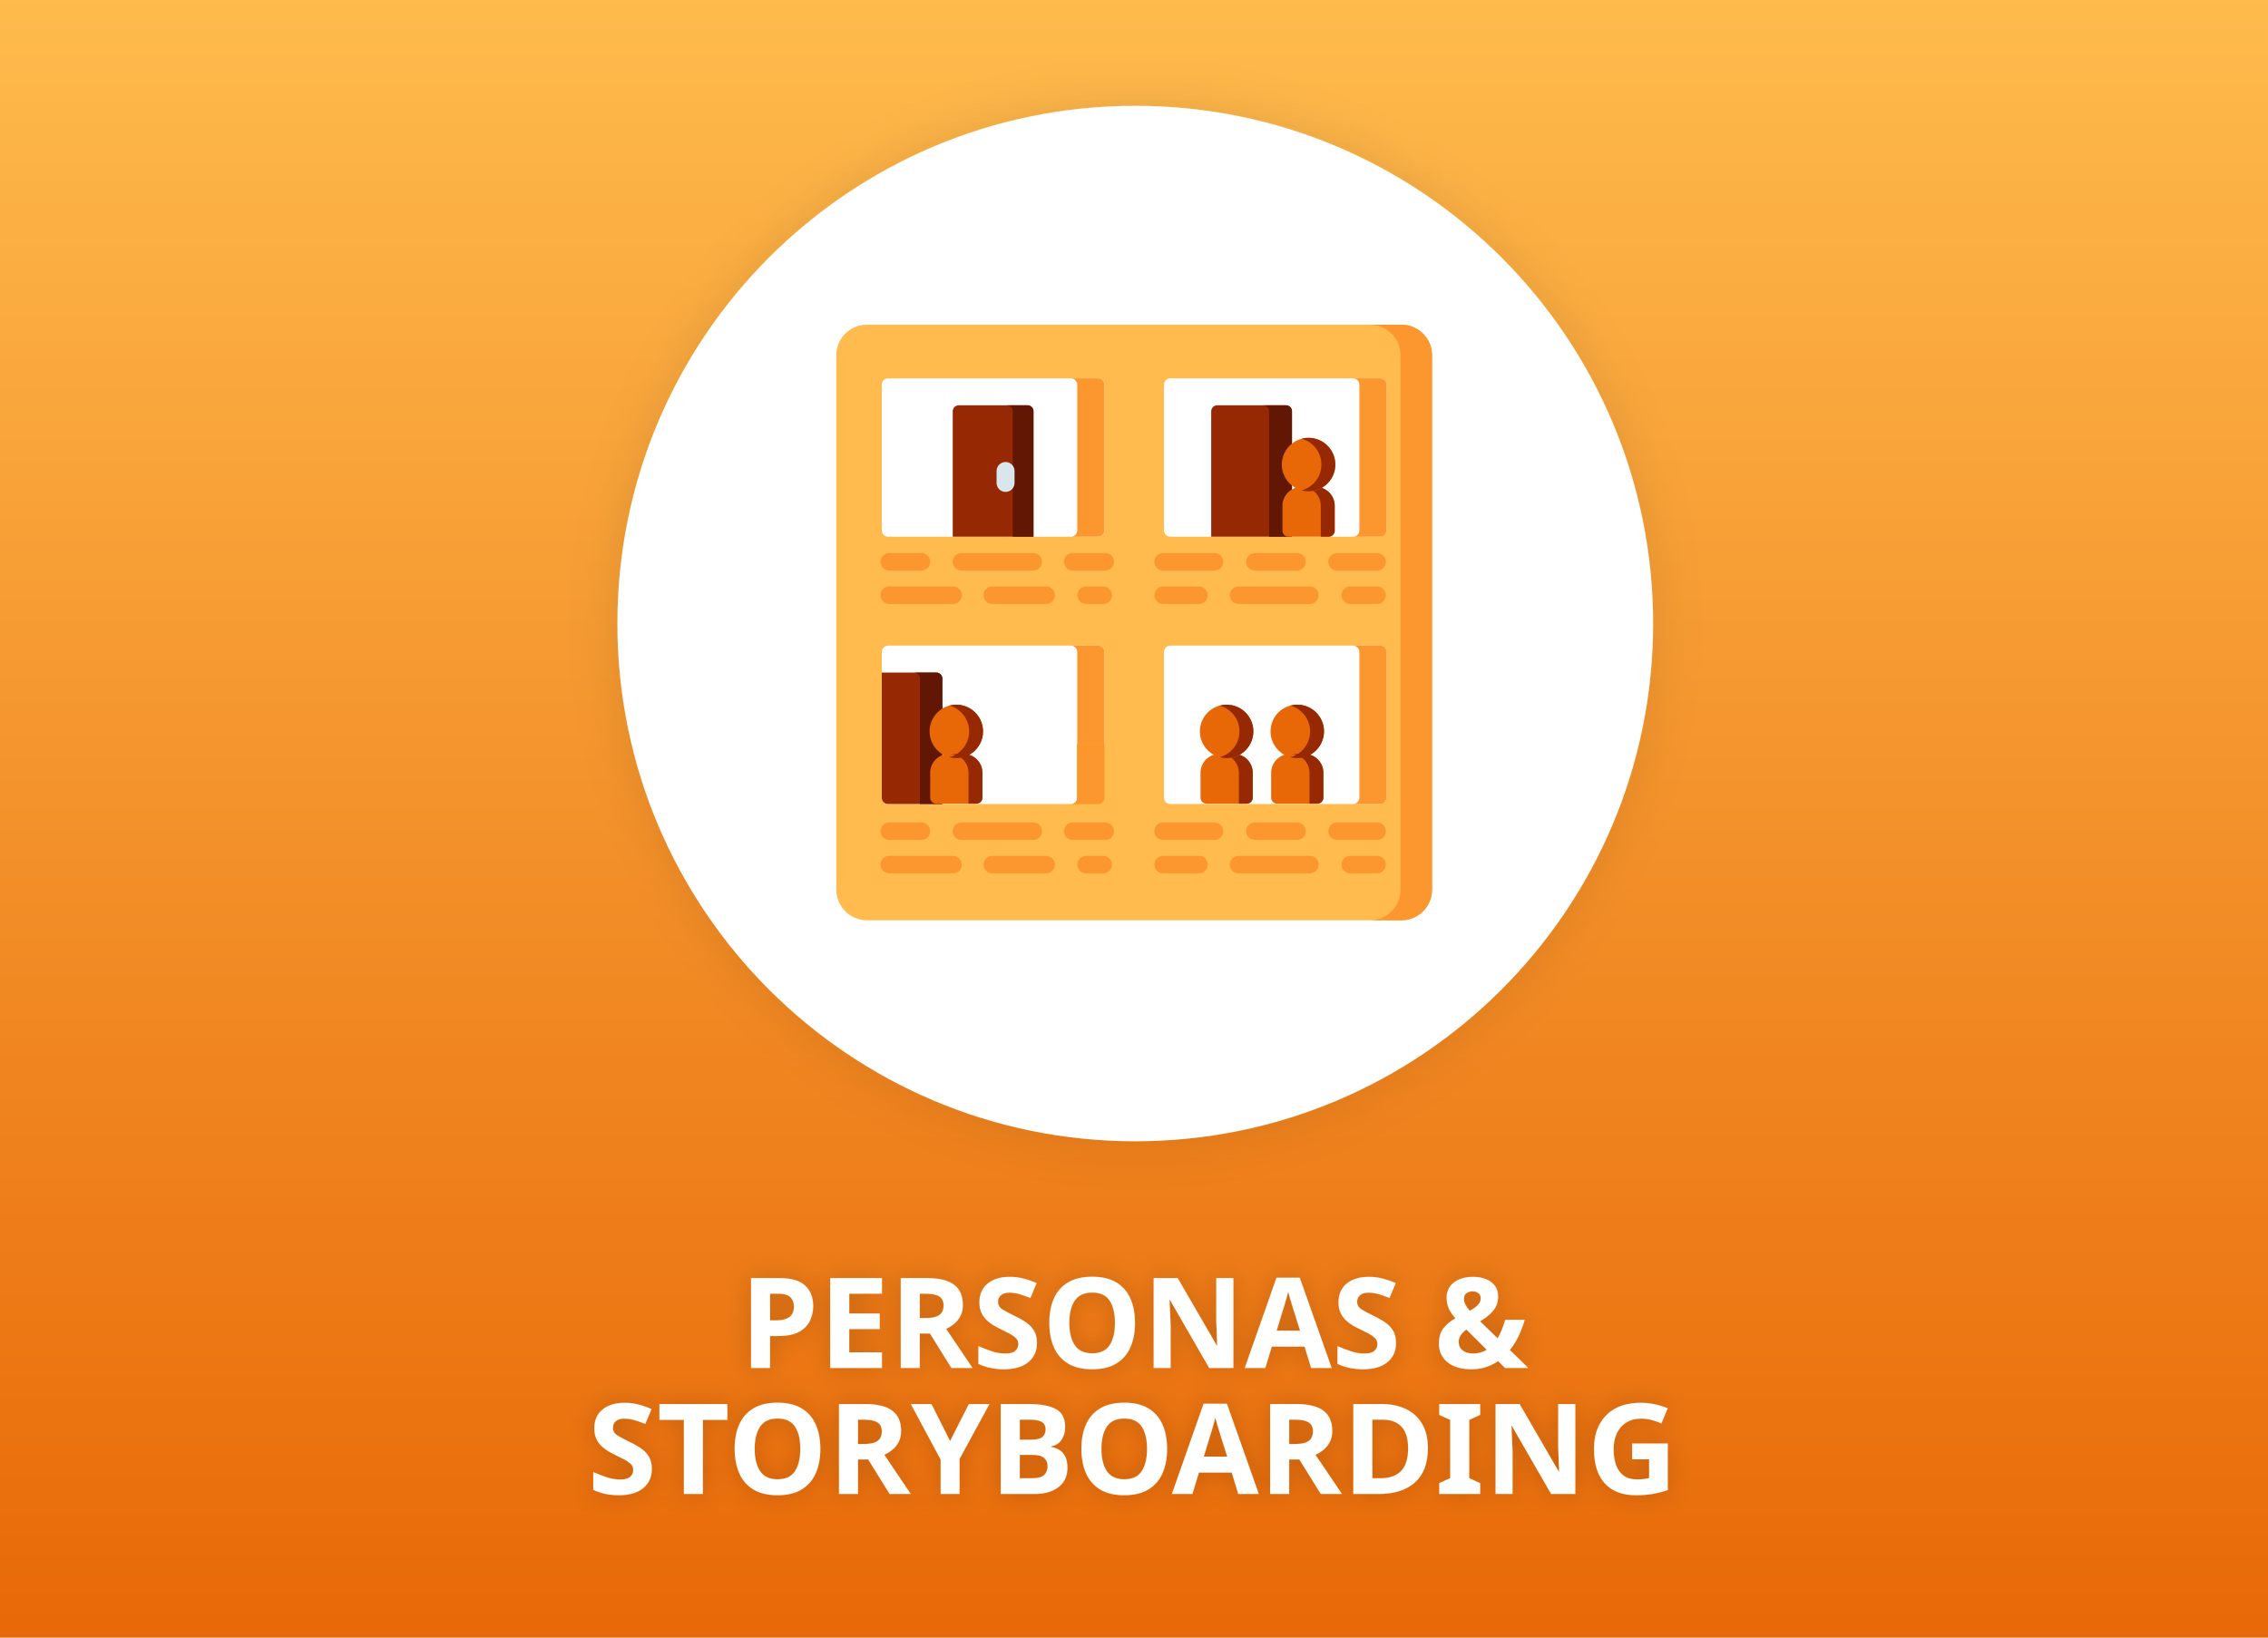
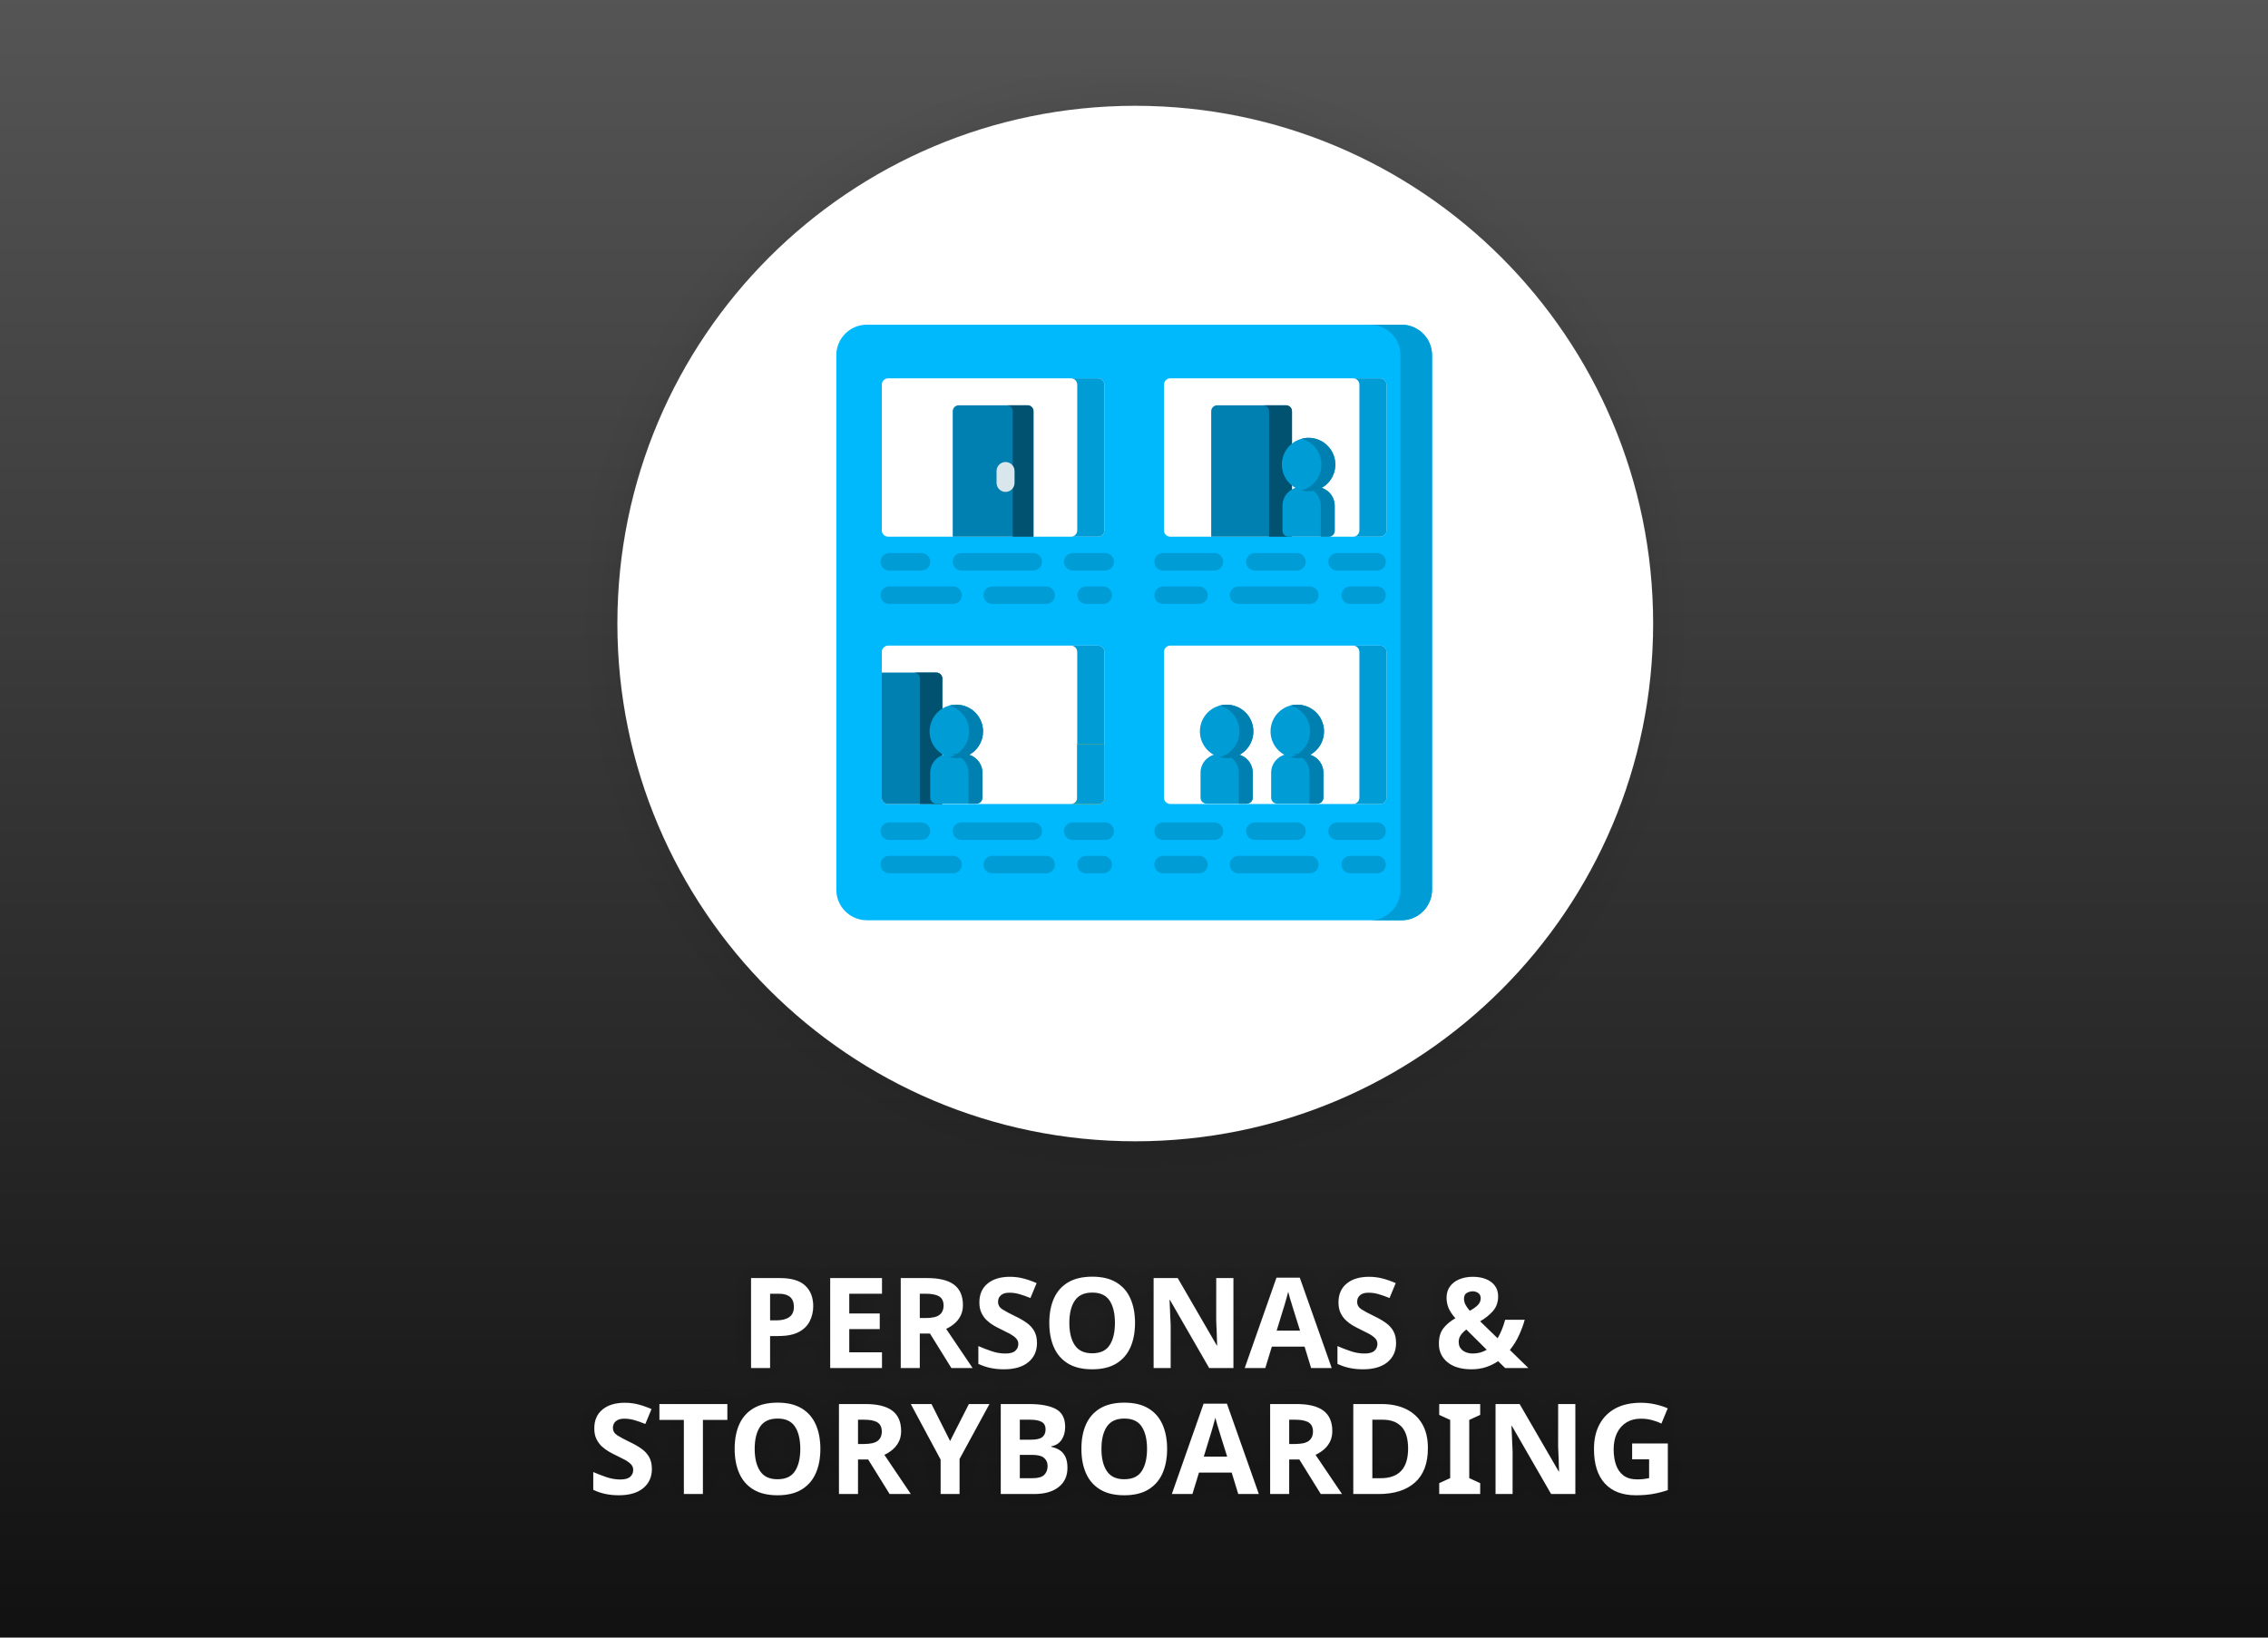
<svg xmlns="http://www.w3.org/2000/svg" width="900" height="650" viewBox="0 0 900 650">
  <defs>
    <linearGradient id="a" x1="0.5" y1="1" x2="0.5" gradientUnits="objectBoundingBox">
-       <stop offset="0" stop-color="#e86807" />
-       <stop offset="1" stop-color="#ffbb4d" />
+       <stop offset="0" stop-color="#111" />
+       <stop offset="1" stop-color="#555" />
    </linearGradient>
-     <filter id="b" x="215" y="12" width="471" height="471" filterUnits="userSpaceOnUse">
+     <filter id="b" x="218" y="475" width="464" height="148" filterUnits="userSpaceOnUse">
      <feOffset input="SourceAlpha" />
-       <feGaussianBlur stdDeviation="10" result="c" />
-       <feFlood flood-opacity="0.102" />
+       <feGaussianBlur stdDeviation="5" result="c" />
+       <feFlood flood-opacity="0.161" />
      <feComposite operator="in" in2="c" />
      <feComposite in="SourceGraphic" />
    </filter>
-     <filter id="d" x="218" y="475" width="464" height="148" filterUnits="userSpaceOnUse">
+     <filter id="d" x="215" y="12" width="471" height="471" filterUnits="userSpaceOnUse">
      <feOffset input="SourceAlpha" />
-       <feGaussianBlur stdDeviation="5" result="e" />
-       <feFlood flood-opacity="0.161" />
+       <feGaussianBlur stdDeviation="10" result="e" />
+       <feFlood flood-opacity="0.102" />
      <feComposite operator="in" in2="e" />
      <feComposite in="SourceGraphic" />
    </filter>
    <clipPath id="g">
      <rect width="900" height="650" />
    </clipPath>
  </defs>
  <g id="f" clip-path="url(#g)">
    <rect width="900" height="650" fill="#fff" />
    <rect width="900" height="650" fill="url(#a)" />
    <g transform="matrix(1, 0, 0, 1, 0, 0)" filter="url(#b)">
-       <circle cx="205.5" cy="205.5" r="205.5" transform="translate(245 42)" fill="#fff" />
-     </g>
-     <g transform="matrix(1, 0, 0, 1, 0, 0)" filter="url(#d)">
      <text transform="translate(450 543)" fill="#fff" font-size="50" font-family="NotoSans-Bold, Noto Sans" font-weight="700">
        <tspan x="-156.458" y="0">PERSONAS &amp;</tspan>
        <tspan x="-216.87" y="50">STORYBOARDING</tspan>
      </text>
    </g>
-     <g transform="translate(-971.128 -1919.128)">
-       <path d="M224.268,236.4H12.135A12.134,12.134,0,0,1,0,224.268V12.135A12.134,12.134,0,0,1,12.135,0H224.268A12.134,12.134,0,0,1,236.4,12.135V224.268A12.134,12.134,0,0,1,224.268,236.4Zm0,0" transform="translate(1303 2048)" fill="#ffbb4d" />
-       <path d="M483.272,12.131V224.266A12.135,12.135,0,0,1,471.135,236.4H458.629a12.134,12.134,0,0,0,12.135-12.136V12.131A12.133,12.133,0,0,0,458.629,0h12.506A12.134,12.134,0,0,1,483.272,12.131Zm0,0" transform="translate(1056.131 2048)" fill="#fc962e" />
-       <path d="M124.9,108.978H41.63a2.533,2.533,0,0,1-2.532-2.532v-57.8a2.533,2.533,0,0,1,2.532-2.532H124.9a2.533,2.533,0,0,1,2.532,2.532v57.8A2.532,2.532,0,0,1,124.9,108.978Zm0,0" transform="translate(1281.955 2023.176)" fill="#fff" />
-       <path d="M367.4,108.978H284.134a2.533,2.533,0,0,1-2.532-2.532v-57.8a2.533,2.533,0,0,1,2.532-2.532H367.4a2.532,2.532,0,0,1,2.532,2.532v57.8A2.531,2.531,0,0,1,367.4,108.978Zm0,0" transform="translate(1151.42 2023.176)" fill="#fff" />
-       <path d="M125.049,338.748H41.477a2.378,2.378,0,0,1-2.379-2.379v-57.95a2.533,2.533,0,0,1,2.532-2.532H124.9a2.533,2.533,0,0,1,2.532,2.532v57.95A2.378,2.378,0,0,1,125.049,338.748Zm0,0" transform="translate(1281.955 1899.497)" fill="#fff" />
-       <path d="M367.4,338.748H284.134a2.533,2.533,0,0,1-2.532-2.532v-57.8a2.533,2.533,0,0,1,2.532-2.532H367.4a2.532,2.532,0,0,1,2.532,2.532v57.8A2.531,2.531,0,0,1,367.4,338.748Zm0,0" transform="translate(1151.42 1899.497)" fill="#fff" />
-       <path d="M214.885,48.652v57.8a2.531,2.531,0,0,1-2.532,2.53H201.578a2.53,2.53,0,0,0,2.53-2.53v-57.8a2.529,2.529,0,0,0-2.53-2.53h10.775A2.531,2.531,0,0,1,214.885,48.652Zm0,0" transform="translate(1194.495 2023.174)" fill="#fc962e" />
-       <path d="M457.393,48.652v57.8a2.531,2.531,0,0,1-2.532,2.53H444.086a2.532,2.532,0,0,0,2.53-2.53v-57.8a2.532,2.532,0,0,0-2.53-2.53h10.775A2.531,2.531,0,0,1,457.393,48.652Zm0,0" transform="translate(1063.959 2023.174)" fill="#fc962e" />
-       <path d="M214.885,278.421v57.95a2.377,2.377,0,0,1-2.379,2.379H201.73a2.379,2.379,0,0,0,2.379-2.379v-57.95a2.529,2.529,0,0,0-2.53-2.53h10.775A2.531,2.531,0,0,1,214.885,278.421Zm0,0" transform="translate(1194.495 1899.495)" fill="#fc962e" />
-       <path d="M215.062,360.68v21.333a2.375,2.375,0,0,1-2.379,2.377H201.906a2.377,2.377,0,0,0,2.379-2.377V360.68Zm0,0" transform="translate(1194.318 1853.854)" fill="#eeb900" />
-       <path d="M457.393,278.421v57.8a2.531,2.531,0,0,1-2.532,2.53H444.086a2.532,2.532,0,0,0,2.53-2.53v-57.8a2.532,2.532,0,0,0-2.53-2.53h10.775A2.531,2.531,0,0,1,457.393,278.421Zm0,0" transform="translate(1063.959 1899.495)" fill="#fc962e" />
-       <path d="M132.093,121.449H100.047V71.664a2.38,2.38,0,0,1,2.379-2.379h27.289a2.38,2.38,0,0,1,2.379,2.379Zm0,0" transform="translate(1249.147 2010.705)" fill="#962903" />
-       <path d="M157.081,71.66v49.787h-8.23V71.66a2.377,2.377,0,0,0-2.379-2.379H154.7A2.379,2.379,0,0,1,157.081,71.66Zm0,0" transform="translate(1224.157 2010.707)" fill="#621704" />
-       <path d="M141.294,129.922a3.567,3.567,0,0,1-3.568-3.568v-4.74a3.568,3.568,0,0,1,7.137,0v4.74A3.569,3.569,0,0,1,141.294,129.922Zm0,0" transform="translate(1228.865 1984.458)" fill="#d9e7ec" />
-       <path d="M354.25,121.449H322.2V71.664a2.38,2.38,0,0,1,2.379-2.379h27.289a2.38,2.38,0,0,1,2.379,2.379Zm0,0" transform="translate(1129.566 2010.705)" fill="#962903" />
-       <path d="M378.253,71.66v49.787h-9.078V71.66a2.38,2.38,0,0,0-2.379-2.379h9.078A2.38,2.38,0,0,1,378.253,71.66Zm0,0" transform="translate(1105.562 2010.707)" fill="#621704" />
-       <path d="M401.785,159.246H385.813a2.38,2.38,0,0,1-2.379-2.379V146.98a7.477,7.477,0,0,1,7.478-7.476h5.775a7.477,7.477,0,0,1,7.478,7.476v9.887A2.38,2.38,0,0,1,401.785,159.246Zm0,0" transform="translate(1096.607 1972.908)" fill="#e86807" />
-       <path d="M413.178,146.982v9.886a2.38,2.38,0,0,1-2.379,2.379h-3.146V146.982a7.478,7.478,0,0,0-7.478-7.478H405.7A7.479,7.479,0,0,1,413.178,146.982Zm0,0" transform="translate(1087.595 1972.908)" fill="#962903" />
-       <path d="M404.123,107.886a10.612,10.612,0,1,1-10.612-10.612A10.612,10.612,0,0,1,404.123,107.886Zm0,0" transform="translate(1096.895 1995.64)" fill="#e86807" />
-       <path d="M413.274,107.888a10.615,10.615,0,0,1-13.379,10.243,10.61,10.61,0,0,0,0-20.491,10.615,10.615,0,0,1,13.379,10.248Zm0,0" transform="translate(1087.746 1995.64)" fill="#962903" />
-       <path d="M63.124,351.219H41.477A2.378,2.378,0,0,1,39.1,348.84V299.055H60.745a2.379,2.379,0,0,1,2.379,2.379Zm0,0" transform="translate(1281.955 1887.026)" fill="#962903" />
-       <path d="M78,301.43v49.787H69.121V301.43a2.377,2.377,0,0,0-2.379-2.379h8.883A2.38,2.38,0,0,1,78,301.43Zm0,0" transform="translate(1267.074 1887.028)" fill="#621704" />
-       <path d="M101.371,337.265a10.612,10.612,0,1,1-10.612-10.612A10.612,10.612,0,0,1,101.371,337.265Zm0,0" transform="translate(1259.858 1872.171)" fill="#e86807" />
-       <path d="M99.033,388.758H83.063a2.379,2.379,0,0,1-2.379-2.379v-9.887a7.476,7.476,0,0,1,7.476-7.476h5.775a7.477,7.477,0,0,1,7.478,7.476v9.887A2.379,2.379,0,0,1,99.033,388.758Zm0,0" transform="translate(1259.57 1849.367)" fill="#e86807" />
-       <path d="M110.522,337.269a10.614,10.614,0,0,1-13.377,10.243,10.61,10.61,0,0,0,0-20.489,10.614,10.614,0,0,1,13.377,10.246Zm0,0" transform="translate(1250.709 1872.169)" fill="#962903" />
-       <path d="M110.424,376.491v9.886a2.38,2.38,0,0,1-2.379,2.379H104.9V376.491a7.48,7.48,0,0,0-7.478-7.48h5.524A7.48,7.48,0,0,1,110.424,376.491Zm0,0" transform="translate(1250.56 1849.37)" fill="#962903" />
-       <path d="M215.062,360.68v21.333a2.375,2.375,0,0,1-2.379,2.377H201.906a2.377,2.377,0,0,0,2.379-2.377V360.68Zm0,0" transform="translate(1194.318 1853.854)" fill="#fc962e" />
-       <path d="M392.074,388.758H376.1a2.38,2.38,0,0,1-2.379-2.379v-9.887a7.477,7.477,0,0,1,7.478-7.476h5.775a7.476,7.476,0,0,1,7.476,7.476v9.887A2.378,2.378,0,0,1,392.074,388.758Zm0,0" transform="translate(1101.834 1849.367)" fill="#e86807" />
-       <path d="M394.411,337.265A10.612,10.612,0,1,1,383.8,326.652,10.611,10.611,0,0,1,394.411,337.265Zm0,0" transform="translate(1102.122 1872.171)" fill="#e86807" />
-       <path d="M403.563,337.269a10.615,10.615,0,0,1-13.379,10.243,10.609,10.609,0,0,0,0-20.489,10.615,10.615,0,0,1,13.379,10.246Zm0,0" transform="translate(1092.973 1872.169)" fill="#962903" />
-       <path d="M403.465,376.491v9.886a2.378,2.378,0,0,1-2.377,2.379h-3.146V376.491a7.48,7.48,0,0,0-7.478-7.48h5.523A7.479,7.479,0,0,1,403.465,376.491Zm0,0" transform="translate(1092.822 1849.37)" fill="#962903" />
-       <path d="M331.362,388.758H315.391a2.379,2.379,0,0,1-2.379-2.379v-9.887a7.476,7.476,0,0,1,7.476-7.476h5.777a7.476,7.476,0,0,1,7.476,7.476v9.887A2.379,2.379,0,0,1,331.362,388.758Zm0,0" transform="translate(1134.513 1849.367)" fill="#e86807" />
-       <path d="M342.752,376.491v9.886a2.379,2.379,0,0,1-2.379,2.379H337.23V376.491a7.48,7.48,0,0,0-7.48-7.48h5.524A7.479,7.479,0,0,1,342.752,376.491Zm0,0" transform="translate(1125.503 1849.37)" fill="#962903" />
-       <path d="M333.7,337.265a10.612,10.612,0,1,1-10.611-10.612A10.611,10.611,0,0,1,333.7,337.265Zm0,0" transform="translate(1134.801 1872.171)" fill="#e86807" />
-       <path d="M342.85,337.269a10.614,10.614,0,0,1-13.377,10.243,10.61,10.61,0,0,0,0-20.489,10.614,10.614,0,0,1,13.377,10.246Zm0,0" transform="translate(1125.652 1872.169)" fill="#962903" />
-       <g transform="translate(1320.54 2138.658)">
-         <path d="M66.774,231.988H41.451a3.463,3.463,0,0,1,0-6.926H66.776a3.463,3.463,0,1,1,0,6.926Zm0,0" transform="translate(-37.988 -211.804)" fill="#fc962e" />
-         <path d="M217.436,231.988h-6.8a3.463,3.463,0,0,1,0-6.926h6.8a3.463,3.463,0,1,1,0,6.926Zm0,0" transform="translate(-129.054 -211.804)" fill="#fc962e" />
-         <path d="M151.355,231.988H129.963a3.463,3.463,0,0,1,0-6.926h21.393a3.463,3.463,0,1,1,0,6.926Zm0,0" transform="translate(-85.632 -211.804)" fill="#fc962e" />
-         <path d="M54.25,203.274h-12.8a3.463,3.463,0,0,1,0-6.926h12.8a3.463,3.463,0,0,1,0,6.926Zm0,0" transform="translate(-37.988 -196.348)" fill="#fc962e" />
-         <path d="M131.98,203.274H103.463a3.463,3.463,0,1,1,0-6.926H131.98a3.463,3.463,0,0,1,0,6.926Zm0,0" transform="translate(-71.368 -196.348)" fill="#fc962e" />
-         <path d="M212.06,203.274H199.147a3.463,3.463,0,1,1,0-6.926H212.06a3.463,3.463,0,1,1,0,6.926Zm0,0" transform="translate(-122.872 -196.348)" fill="#fc962e" />
-         <path d="M291.041,231.988h-14.23a3.463,3.463,0,0,1,0-6.926h14.23a3.463,3.463,0,0,1,0,6.926Zm0,0" transform="translate(-164.677 -211.804)" fill="#fc962e" />
-         <path d="M448.3,231.988H437.631a3.463,3.463,0,0,1,0-6.926H448.3a3.463,3.463,0,1,1,0,6.926Zm0,0" transform="translate(-251.243 -211.804)" fill="#fc962e" />
-         <path d="M369.949,231.988H341.631a3.463,3.463,0,0,1,0-6.926h28.318a3.463,3.463,0,1,1,0,6.926Zm0,0" transform="translate(-199.568 -211.804)" fill="#fc962e" />
-         <path d="M297.195,203.274H276.811a3.463,3.463,0,0,1,0-6.926h20.384a3.463,3.463,0,0,1,0,6.926Zm0,0" transform="translate(-164.677 -196.348)" fill="#fc962e" />
-         <path d="M442.2,203.274H426.3a3.463,3.463,0,1,1,0-6.926h15.9a3.463,3.463,0,1,1,0,6.926Zm0,0" transform="translate(-245.143 -196.348)" fill="#fc962e" />
-         <path d="M372.372,203.274H355.631a3.463,3.463,0,0,1,0-6.926h16.741a3.463,3.463,0,0,1,0,6.926Zm0,0" transform="translate(-207.104 -196.348)" fill="#fc962e" />
-         <path d="M66.774,463.57H41.451a3.463,3.463,0,0,1,0-6.926H66.776a3.463,3.463,0,1,1,0,6.926Zm0,0" transform="translate(-37.988 -336.459)" fill="#fc962e" />
-         <path d="M217.436,463.57h-6.8a3.463,3.463,0,0,1,0-6.926h6.8a3.463,3.463,0,1,1,0,6.926Zm0,0" transform="translate(-129.054 -336.459)" fill="#fc962e" />
-         <path d="M151.355,463.57H129.963a3.463,3.463,0,0,1,0-6.926h21.393a3.463,3.463,0,1,1,0,6.926Zm0,0" transform="translate(-85.632 -336.459)" fill="#fc962e" />
-         <path d="M54.25,434.859h-12.8a3.463,3.463,0,0,1,0-6.926h12.8a3.463,3.463,0,0,1,0,6.926Zm0,0" transform="translate(-37.988 -321.005)" fill="#fc962e" />
-         <path d="M131.98,434.859H103.463a3.463,3.463,0,0,1,0-6.926H131.98a3.463,3.463,0,0,1,0,6.926Zm0,0" transform="translate(-71.368 -321.005)" fill="#fc962e" />
-         <path d="M212.06,434.859H199.147a3.463,3.463,0,1,1,0-6.926H212.06a3.463,3.463,0,1,1,0,6.926Zm0,0" transform="translate(-122.872 -321.005)" fill="#fc962e" />
-         <path d="M291.041,463.57h-14.23a3.463,3.463,0,0,1,0-6.926h14.23a3.463,3.463,0,0,1,0,6.926Zm0,0" transform="translate(-164.677 -336.459)" fill="#fc962e" />
-         <path d="M448.3,463.57H437.631a3.463,3.463,0,0,1,0-6.926H448.3a3.463,3.463,0,1,1,0,6.926Zm0,0" transform="translate(-251.243 -336.459)" fill="#fc962e" />
-         <path d="M369.949,463.57H341.631a3.463,3.463,0,0,1,0-6.926h28.318a3.463,3.463,0,1,1,0,6.926Zm0,0" transform="translate(-199.568 -336.459)" fill="#fc962e" />
-         <path d="M297.195,434.859H276.811a3.463,3.463,0,0,1,0-6.926h20.384a3.463,3.463,0,0,1,0,6.926Zm0,0" transform="translate(-164.677 -321.005)" fill="#fc962e" />
-         <path d="M442.2,434.859H426.3a3.463,3.463,0,1,1,0-6.926h15.9a3.463,3.463,0,1,1,0,6.926Zm0,0" transform="translate(-245.143 -321.005)" fill="#fc962e" />
-         <path d="M372.372,434.859H355.631a3.463,3.463,0,0,1,0-6.926h16.741a3.463,3.463,0,0,1,0,6.926Zm0,0" transform="translate(-207.104 -321.005)" fill="#fc962e" />
-       </g>
+     <g transform="matrix(1, 0, 0, 1, 0, 0)" filter="url(#d)">
+       <circle cx="205.5" cy="205.5" r="205.5" transform="translate(245 42)" fill="#fff" />
    </g>
+     <path d="M224.268,236.4H12.135A12.134,12.134,0,0,1,0,224.268V12.135A12.134,12.134,0,0,1,12.135,0H224.268A12.134,12.134,0,0,1,236.4,12.135V224.268A12.134,12.134,0,0,1,224.268,236.4Zm0,0" transform="translate(331.872 128.872)" fill="#00b8fc" />
+     <path d="M483.272,12.131V224.266A12.135,12.135,0,0,1,471.135,236.4H458.629a12.134,12.134,0,0,0,12.135-12.136V12.131A12.133,12.133,0,0,0,458.629,0h12.506A12.134,12.134,0,0,1,483.272,12.131Zm0,0" transform="translate(85.003 128.872)" fill="#009cd6" />
+     <path d="M124.9,108.978H41.63a2.533,2.533,0,0,1-2.532-2.532v-57.8a2.533,2.533,0,0,1,2.532-2.532H124.9a2.533,2.533,0,0,1,2.532,2.532v57.8A2.532,2.532,0,0,1,124.9,108.978Zm0,0" transform="translate(310.827 104.048)" fill="#fff" />
+     <path d="M367.4,108.978H284.134a2.533,2.533,0,0,1-2.532-2.532v-57.8a2.533,2.533,0,0,1,2.532-2.532H367.4a2.532,2.532,0,0,1,2.532,2.532v57.8A2.531,2.531,0,0,1,367.4,108.978Zm0,0" transform="translate(180.292 104.048)" fill="#fff" />
+     <path d="M125.049,338.748H41.477a2.378,2.378,0,0,1-2.379-2.379v-57.95a2.533,2.533,0,0,1,2.532-2.532H124.9a2.533,2.533,0,0,1,2.532,2.532v57.95A2.378,2.378,0,0,1,125.049,338.748Zm0,0" transform="translate(310.827 -19.631)" fill="#fff" />
+     <path d="M367.4,338.748H284.134a2.533,2.533,0,0,1-2.532-2.532v-57.8a2.533,2.533,0,0,1,2.532-2.532H367.4a2.532,2.532,0,0,1,2.532,2.532v57.8A2.531,2.531,0,0,1,367.4,338.748Zm0,0" transform="translate(180.292 -19.631)" fill="#fff" />
+     <path d="M214.885,48.652v57.8a2.531,2.531,0,0,1-2.532,2.53H201.578a2.53,2.53,0,0,0,2.53-2.53v-57.8a2.529,2.529,0,0,0-2.53-2.53h10.775A2.531,2.531,0,0,1,214.885,48.652Zm0,0" transform="translate(223.367 104.046)" fill="#009cd6" />
+     <path d="M457.393,48.652v57.8a2.531,2.531,0,0,1-2.532,2.53H444.086a2.532,2.532,0,0,0,2.53-2.53v-57.8a2.532,2.532,0,0,0-2.53-2.53h10.775A2.531,2.531,0,0,1,457.393,48.652Zm0,0" transform="translate(92.831 104.046)" fill="#009cd6" />
+     <path d="M214.885,278.421v57.95a2.377,2.377,0,0,1-2.379,2.379H201.73a2.379,2.379,0,0,0,2.379-2.379v-57.95a2.529,2.529,0,0,0-2.53-2.53h10.775A2.531,2.531,0,0,1,214.885,278.421Zm0,0" transform="translate(223.367 -19.633)" fill="#009cd6" />
+     <path d="M215.062,360.68v21.333a2.375,2.375,0,0,1-2.379,2.377H201.906a2.377,2.377,0,0,0,2.379-2.377V360.68Zm0,0" transform="translate(223.191 -65.273)" fill="#eeb900" />
+     <path d="M457.393,278.421v57.8a2.531,2.531,0,0,1-2.532,2.53H444.086a2.532,2.532,0,0,0,2.53-2.53v-57.8a2.532,2.532,0,0,0-2.53-2.53h10.775A2.531,2.531,0,0,1,457.393,278.421Zm0,0" transform="translate(92.831 -19.633)" fill="#009cd6" />
+     <path d="M132.093,121.449H100.047V71.664a2.38,2.38,0,0,1,2.379-2.379h27.289a2.38,2.38,0,0,1,2.379,2.379Zm0,0" transform="translate(278.019 91.578)" fill="#0080b0" />
+     <path d="M157.081,71.66v49.787h-8.23V71.66a2.377,2.377,0,0,0-2.379-2.379H154.7A2.379,2.379,0,0,1,157.081,71.66Zm0,0" transform="translate(253.029 91.58)" fill="#005270" />
+     <path d="M141.294,129.922a3.567,3.567,0,0,1-3.568-3.568v-4.74a3.568,3.568,0,0,1,7.137,0v4.74A3.569,3.569,0,0,1,141.294,129.922Zm0,0" transform="translate(257.737 65.33)" fill="#d9e7ec" />
+     <path d="M354.25,121.449H322.2V71.664a2.38,2.38,0,0,1,2.379-2.379h27.289a2.38,2.38,0,0,1,2.379,2.379Zm0,0" transform="translate(158.438 91.578)" fill="#0080b0" />
+     <path d="M378.253,71.66v49.787h-9.078V71.66a2.38,2.38,0,0,0-2.379-2.379h9.078A2.38,2.38,0,0,1,378.253,71.66Zm0,0" transform="translate(134.434 91.58)" fill="#005270" />
+     <path d="M401.785,159.246H385.813a2.38,2.38,0,0,1-2.379-2.379V146.98a7.477,7.477,0,0,1,7.478-7.476h5.775a7.477,7.477,0,0,1,7.478,7.476v9.887A2.38,2.38,0,0,1,401.785,159.246Zm0,0" transform="translate(125.479 53.78)" fill="#009cd6" />
+     <path d="M413.178,146.982v9.886a2.38,2.38,0,0,1-2.379,2.379h-3.146V146.982a7.478,7.478,0,0,0-7.478-7.478H405.7A7.479,7.479,0,0,1,413.178,146.982Zm0,0" transform="translate(116.467 53.78)" fill="#0080b0" />
+     <path d="M404.123,107.886a10.612,10.612,0,1,1-10.612-10.612A10.612,10.612,0,0,1,404.123,107.886Zm0,0" transform="translate(125.767 76.512)" fill="#009cd6" />
+     <path d="M413.274,107.888a10.615,10.615,0,0,1-13.379,10.243,10.61,10.61,0,0,0,0-20.491,10.615,10.615,0,0,1,13.379,10.248Zm0,0" transform="translate(116.618 76.512)" fill="#0080b0" />
+     <path d="M63.124,351.219H41.477A2.378,2.378,0,0,1,39.1,348.84V299.055H60.745a2.379,2.379,0,0,1,2.379,2.379Zm0,0" transform="translate(310.827 -32.102)" fill="#0080b0" />
+     <path d="M78,301.43v49.787H69.121V301.43a2.377,2.377,0,0,0-2.379-2.379h8.883A2.38,2.38,0,0,1,78,301.43Zm0,0" transform="translate(295.946 -32.1)" fill="#005270" />
+     <path d="M101.371,337.265a10.612,10.612,0,1,1-10.612-10.612A10.612,10.612,0,0,1,101.371,337.265Zm0,0" transform="translate(288.73 -46.957)" fill="#009cd6" />
+     <path d="M99.033,388.758H83.063a2.379,2.379,0,0,1-2.379-2.379v-9.887a7.476,7.476,0,0,1,7.476-7.476h5.775a7.477,7.477,0,0,1,7.478,7.476v9.887A2.379,2.379,0,0,1,99.033,388.758Zm0,0" transform="translate(288.442 -69.76)" fill="#009cd6" />
+     <path d="M110.522,337.269a10.614,10.614,0,0,1-13.377,10.243,10.61,10.61,0,0,0,0-20.489,10.614,10.614,0,0,1,13.377,10.246Zm0,0" transform="translate(279.581 -46.959)" fill="#0080b0" />
+     <path d="M110.424,376.491v9.886a2.38,2.38,0,0,1-2.379,2.379H104.9V376.491a7.48,7.48,0,0,0-7.478-7.48h5.524A7.48,7.48,0,0,1,110.424,376.491Zm0,0" transform="translate(279.432 -69.758)" fill="#0080b0" />
+     <path d="M215.062,360.68v21.333a2.375,2.375,0,0,1-2.379,2.377H201.906a2.377,2.377,0,0,0,2.379-2.377V360.68Zm0,0" transform="translate(223.191 -65.273)" fill="#009cd6" />
+     <path d="M392.074,388.758H376.1a2.38,2.38,0,0,1-2.379-2.379v-9.887a7.477,7.477,0,0,1,7.478-7.476h5.775a7.476,7.476,0,0,1,7.476,7.476v9.887A2.378,2.378,0,0,1,392.074,388.758Zm0,0" transform="translate(130.706 -69.76)" fill="#009cd6" />
+     <path d="M394.411,337.265A10.612,10.612,0,1,1,383.8,326.652,10.611,10.611,0,0,1,394.411,337.265Zm0,0" transform="translate(130.994 -46.957)" fill="#009cd6" />
+     <path d="M403.563,337.269a10.615,10.615,0,0,1-13.379,10.243,10.609,10.609,0,0,0,0-20.489,10.615,10.615,0,0,1,13.379,10.246Zm0,0" transform="translate(121.845 -46.959)" fill="#0080b0" />
+     <path d="M403.465,376.491v9.886a2.378,2.378,0,0,1-2.377,2.379h-3.146V376.491a7.48,7.48,0,0,0-7.478-7.48h5.523A7.479,7.479,0,0,1,403.465,376.491Zm0,0" transform="translate(121.694 -69.758)" fill="#0080b0" />
+     <path d="M331.362,388.758H315.391a2.379,2.379,0,0,1-2.379-2.379v-9.887a7.476,7.476,0,0,1,7.476-7.476h5.777a7.476,7.476,0,0,1,7.476,7.476v9.887A2.379,2.379,0,0,1,331.362,388.758Zm0,0" transform="translate(163.385 -69.76)" fill="#009cd6" />
+     <path d="M342.752,376.491v9.886a2.379,2.379,0,0,1-2.379,2.379H337.23V376.491a7.48,7.48,0,0,0-7.48-7.48h5.524A7.479,7.479,0,0,1,342.752,376.491Zm0,0" transform="translate(154.375 -69.758)" fill="#0080b0" />
+     <path d="M333.7,337.265a10.612,10.612,0,1,1-10.611-10.612A10.611,10.611,0,0,1,333.7,337.265Zm0,0" transform="translate(163.673 -46.957)" fill="#009cd6" />
+     <path d="M342.85,337.269a10.614,10.614,0,0,1-13.377,10.243,10.61,10.61,0,0,0,0-20.489,10.614,10.614,0,0,1,13.377,10.246Zm0,0" transform="translate(154.525 -46.959)" fill="#0080b0" />
+     <path d="M66.774,231.988H41.451a3.463,3.463,0,0,1,0-6.926H66.776a3.463,3.463,0,1,1,0,6.926Zm0,0" transform="translate(311.424 7.726)" fill="#009cd6" />
+     <path d="M217.436,231.988h-6.8a3.463,3.463,0,0,1,0-6.926h6.8a3.463,3.463,0,1,1,0,6.926Zm0,0" transform="translate(220.359 7.726)" fill="#009cd6" />
+     <path d="M151.355,231.988H129.963a3.463,3.463,0,0,1,0-6.926h21.393a3.463,3.463,0,1,1,0,6.926Zm0,0" transform="translate(263.78 7.726)" fill="#009cd6" />
+     <path d="M54.25,203.274h-12.8a3.463,3.463,0,0,1,0-6.926h12.8a3.463,3.463,0,0,1,0,6.926Zm0,0" transform="translate(311.424 23.182)" fill="#009cd6" />
+     <path d="M131.98,203.274H103.463a3.463,3.463,0,1,1,0-6.926H131.98a3.463,3.463,0,0,1,0,6.926Zm0,0" transform="translate(278.045 23.182)" fill="#009cd6" />
+     <path d="M212.06,203.274H199.147a3.463,3.463,0,1,1,0-6.926H212.06a3.463,3.463,0,1,1,0,6.926Zm0,0" transform="translate(226.54 23.182)" fill="#009cd6" />
+     <path d="M291.041,231.988h-14.23a3.463,3.463,0,0,1,0-6.926h14.23a3.463,3.463,0,0,1,0,6.926Zm0,0" transform="translate(184.736 7.726)" fill="#009cd6" />
+     <path d="M448.3,231.988H437.631a3.463,3.463,0,0,1,0-6.926H448.3a3.463,3.463,0,1,1,0,6.926Zm0,0" transform="translate(98.17 7.726)" fill="#009cd6" />
+     <path d="M369.949,231.988H341.631a3.463,3.463,0,0,1,0-6.926h28.318a3.463,3.463,0,1,1,0,6.926Zm0,0" transform="translate(149.844 7.726)" fill="#009cd6" />
+     <path d="M297.195,203.274H276.811a3.463,3.463,0,0,1,0-6.926h20.384a3.463,3.463,0,0,1,0,6.926Zm0,0" transform="translate(184.736 23.182)" fill="#009cd6" />
+     <path d="M442.2,203.274H426.3a3.463,3.463,0,1,1,0-6.926h15.9a3.463,3.463,0,1,1,0,6.926Zm0,0" transform="translate(104.269 23.182)" fill="#009cd6" />
+     <path d="M372.372,203.274H355.631a3.463,3.463,0,0,1,0-6.926h16.741a3.463,3.463,0,0,1,0,6.926Zm0,0" transform="translate(142.308 23.182)" fill="#009cd6" />
+     <path d="M66.774,463.57H41.451a3.463,3.463,0,0,1,0-6.926H66.776a3.463,3.463,0,1,1,0,6.926Zm0,0" transform="translate(311.424 -116.929)" fill="#009cd6" />
+     <path d="M217.436,463.57h-6.8a3.463,3.463,0,0,1,0-6.926h6.8a3.463,3.463,0,1,1,0,6.926Zm0,0" transform="translate(220.359 -116.929)" fill="#009cd6" />
+     <path d="M151.355,463.57H129.963a3.463,3.463,0,0,1,0-6.926h21.393a3.463,3.463,0,1,1,0,6.926Zm0,0" transform="translate(263.78 -116.929)" fill="#009cd6" />
+     <path d="M54.25,434.859h-12.8a3.463,3.463,0,0,1,0-6.926h12.8a3.463,3.463,0,0,1,0,6.926Zm0,0" transform="translate(311.424 -101.475)" fill="#009cd6" />
+     <path d="M131.98,434.859H103.463a3.463,3.463,0,0,1,0-6.926H131.98a3.463,3.463,0,0,1,0,6.926Zm0,0" transform="translate(278.045 -101.475)" fill="#009cd6" />
+     <path d="M212.06,434.859H199.147a3.463,3.463,0,1,1,0-6.926H212.06a3.463,3.463,0,1,1,0,6.926Zm0,0" transform="translate(226.54 -101.475)" fill="#009cd6" />
+     <path d="M291.041,463.57h-14.23a3.463,3.463,0,0,1,0-6.926h14.23a3.463,3.463,0,0,1,0,6.926Zm0,0" transform="translate(184.736 -116.929)" fill="#009cd6" />
+     <path d="M448.3,463.57H437.631a3.463,3.463,0,0,1,0-6.926H448.3a3.463,3.463,0,1,1,0,6.926Zm0,0" transform="translate(98.17 -116.929)" fill="#009cd6" />
+     <path d="M369.949,463.57H341.631a3.463,3.463,0,0,1,0-6.926h28.318a3.463,3.463,0,1,1,0,6.926Zm0,0" transform="translate(149.844 -116.929)" fill="#009cd6" />
+     <path d="M297.195,434.859H276.811a3.463,3.463,0,0,1,0-6.926h20.384a3.463,3.463,0,0,1,0,6.926Zm0,0" transform="translate(184.736 -101.475)" fill="#009cd6" />
+     <path d="M442.2,434.859H426.3a3.463,3.463,0,1,1,0-6.926h15.9a3.463,3.463,0,1,1,0,6.926Zm0,0" transform="translate(104.269 -101.475)" fill="#009cd6" />
+     <path d="M372.372,434.859H355.631a3.463,3.463,0,0,1,0-6.926h16.741a3.463,3.463,0,0,1,0,6.926Zm0,0" transform="translate(142.308 -101.475)" fill="#009cd6" />
  </g>
</svg>
